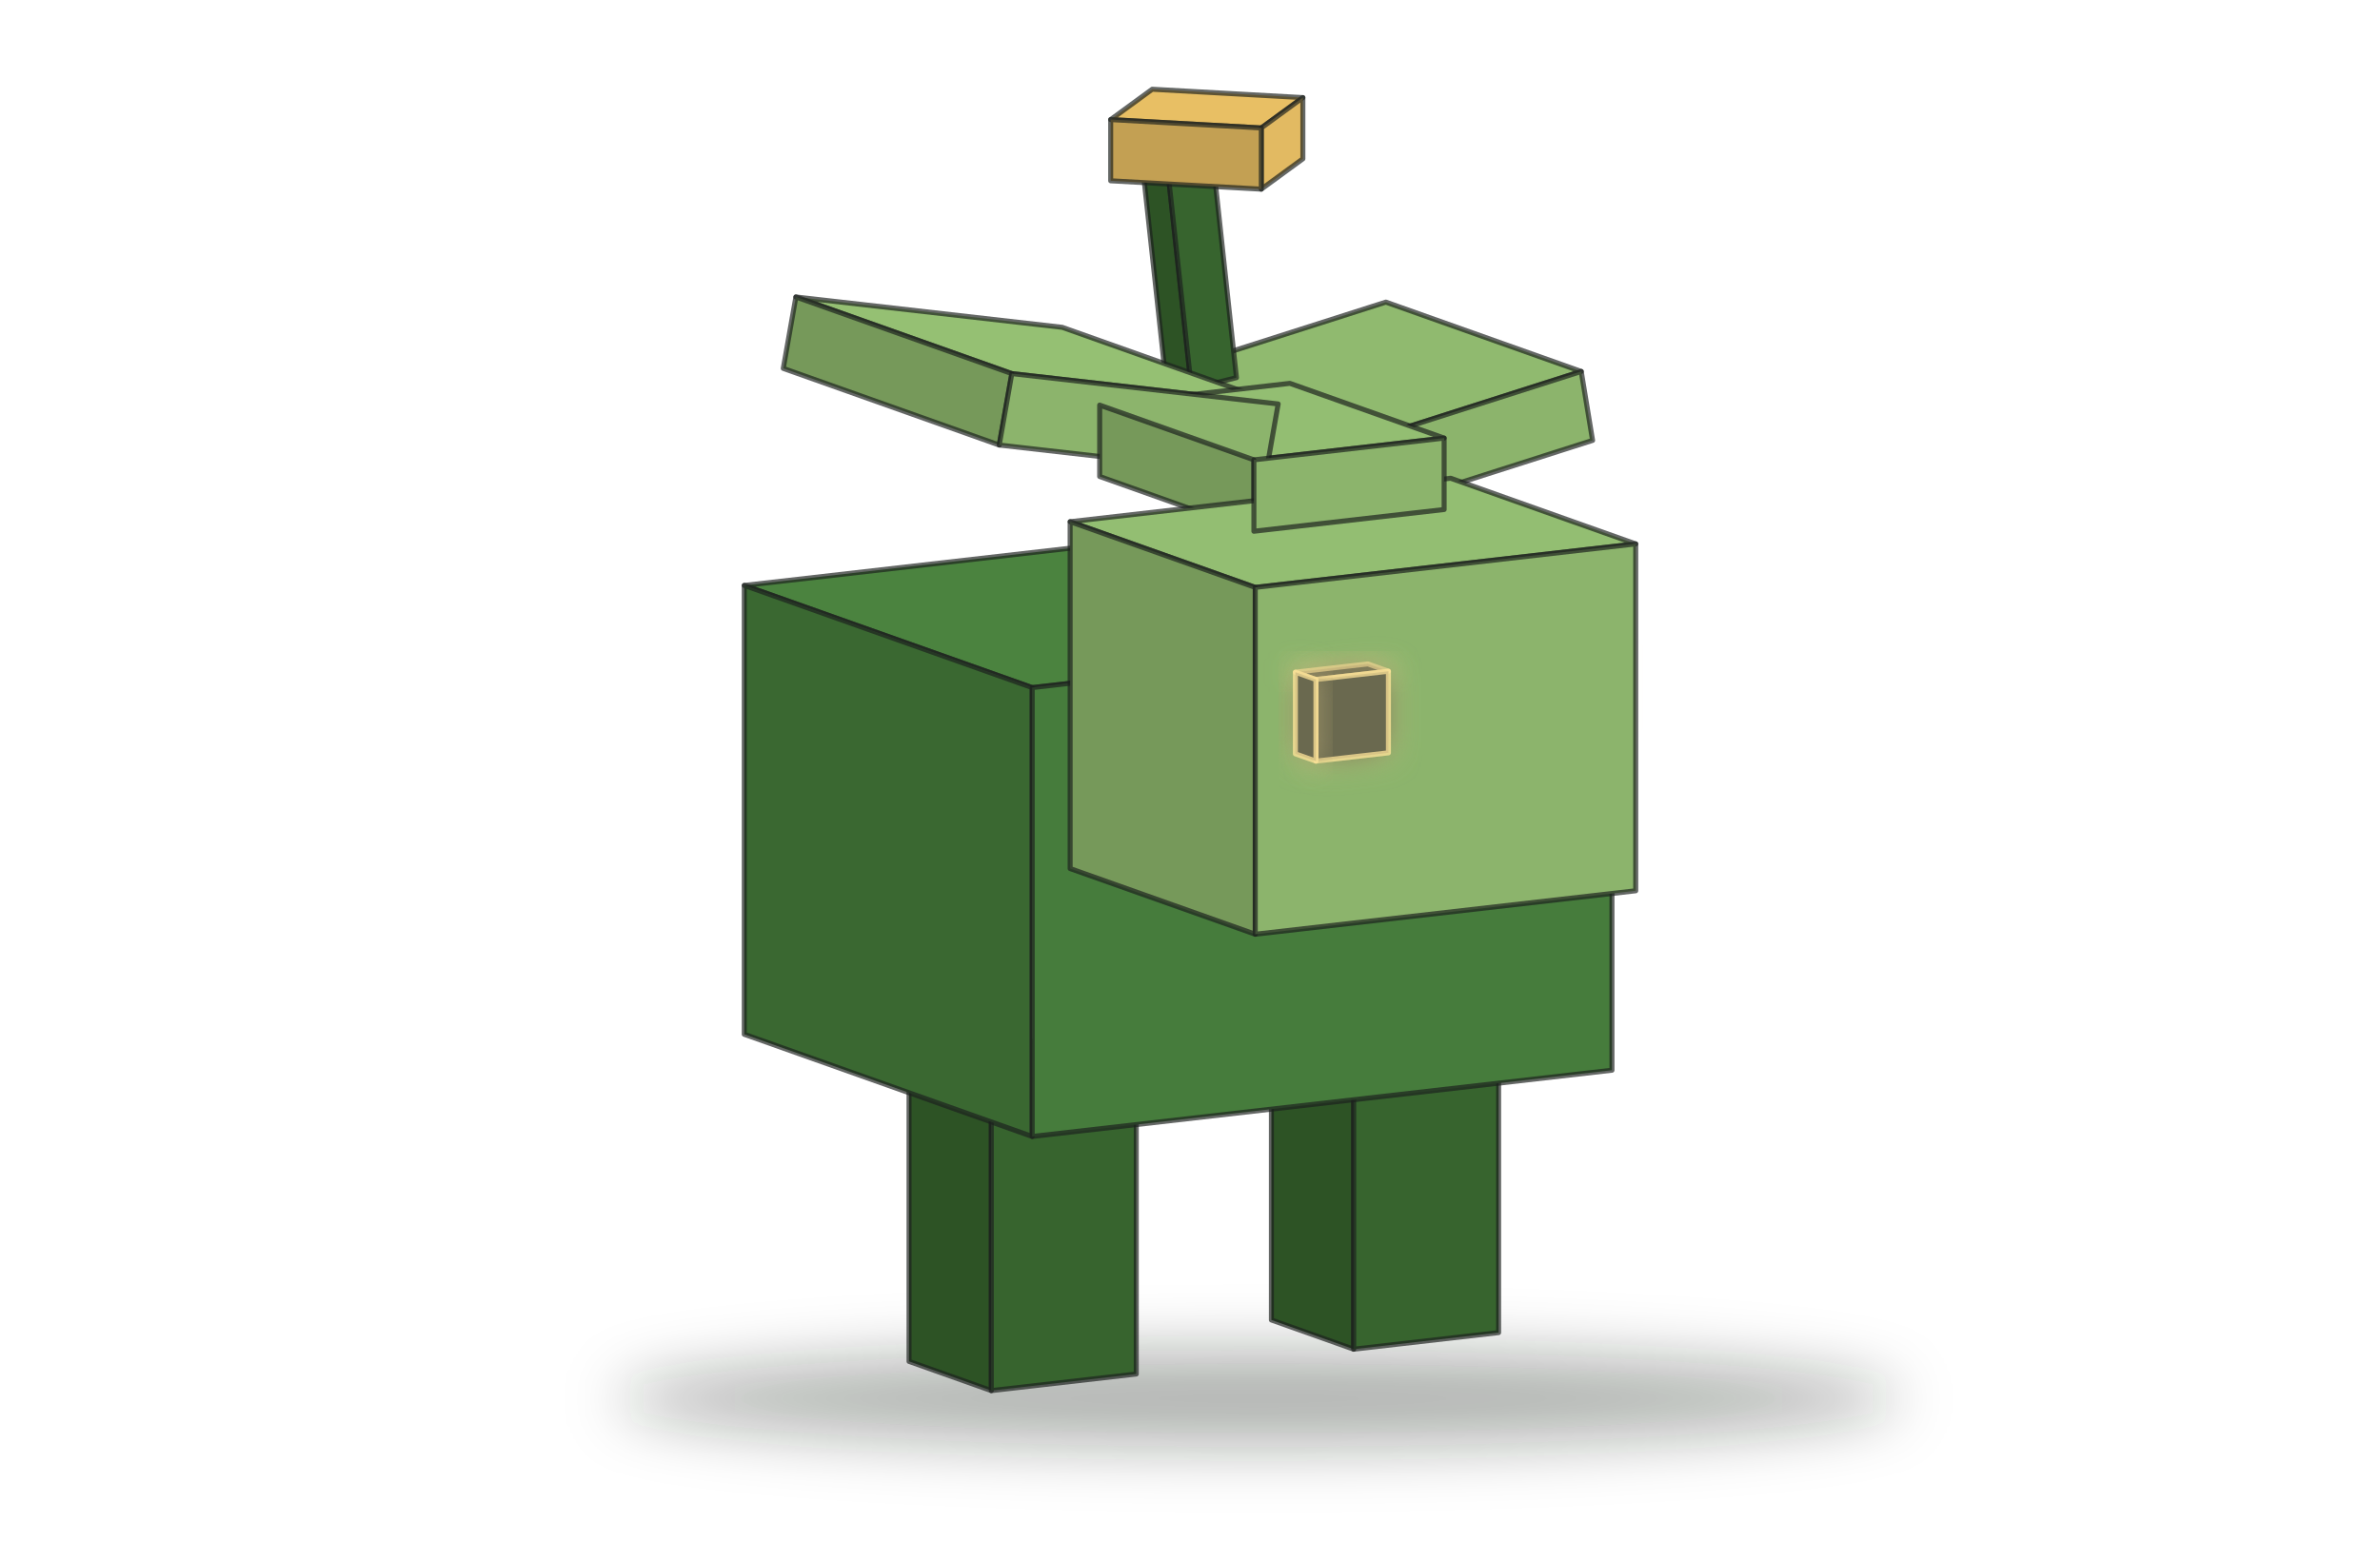
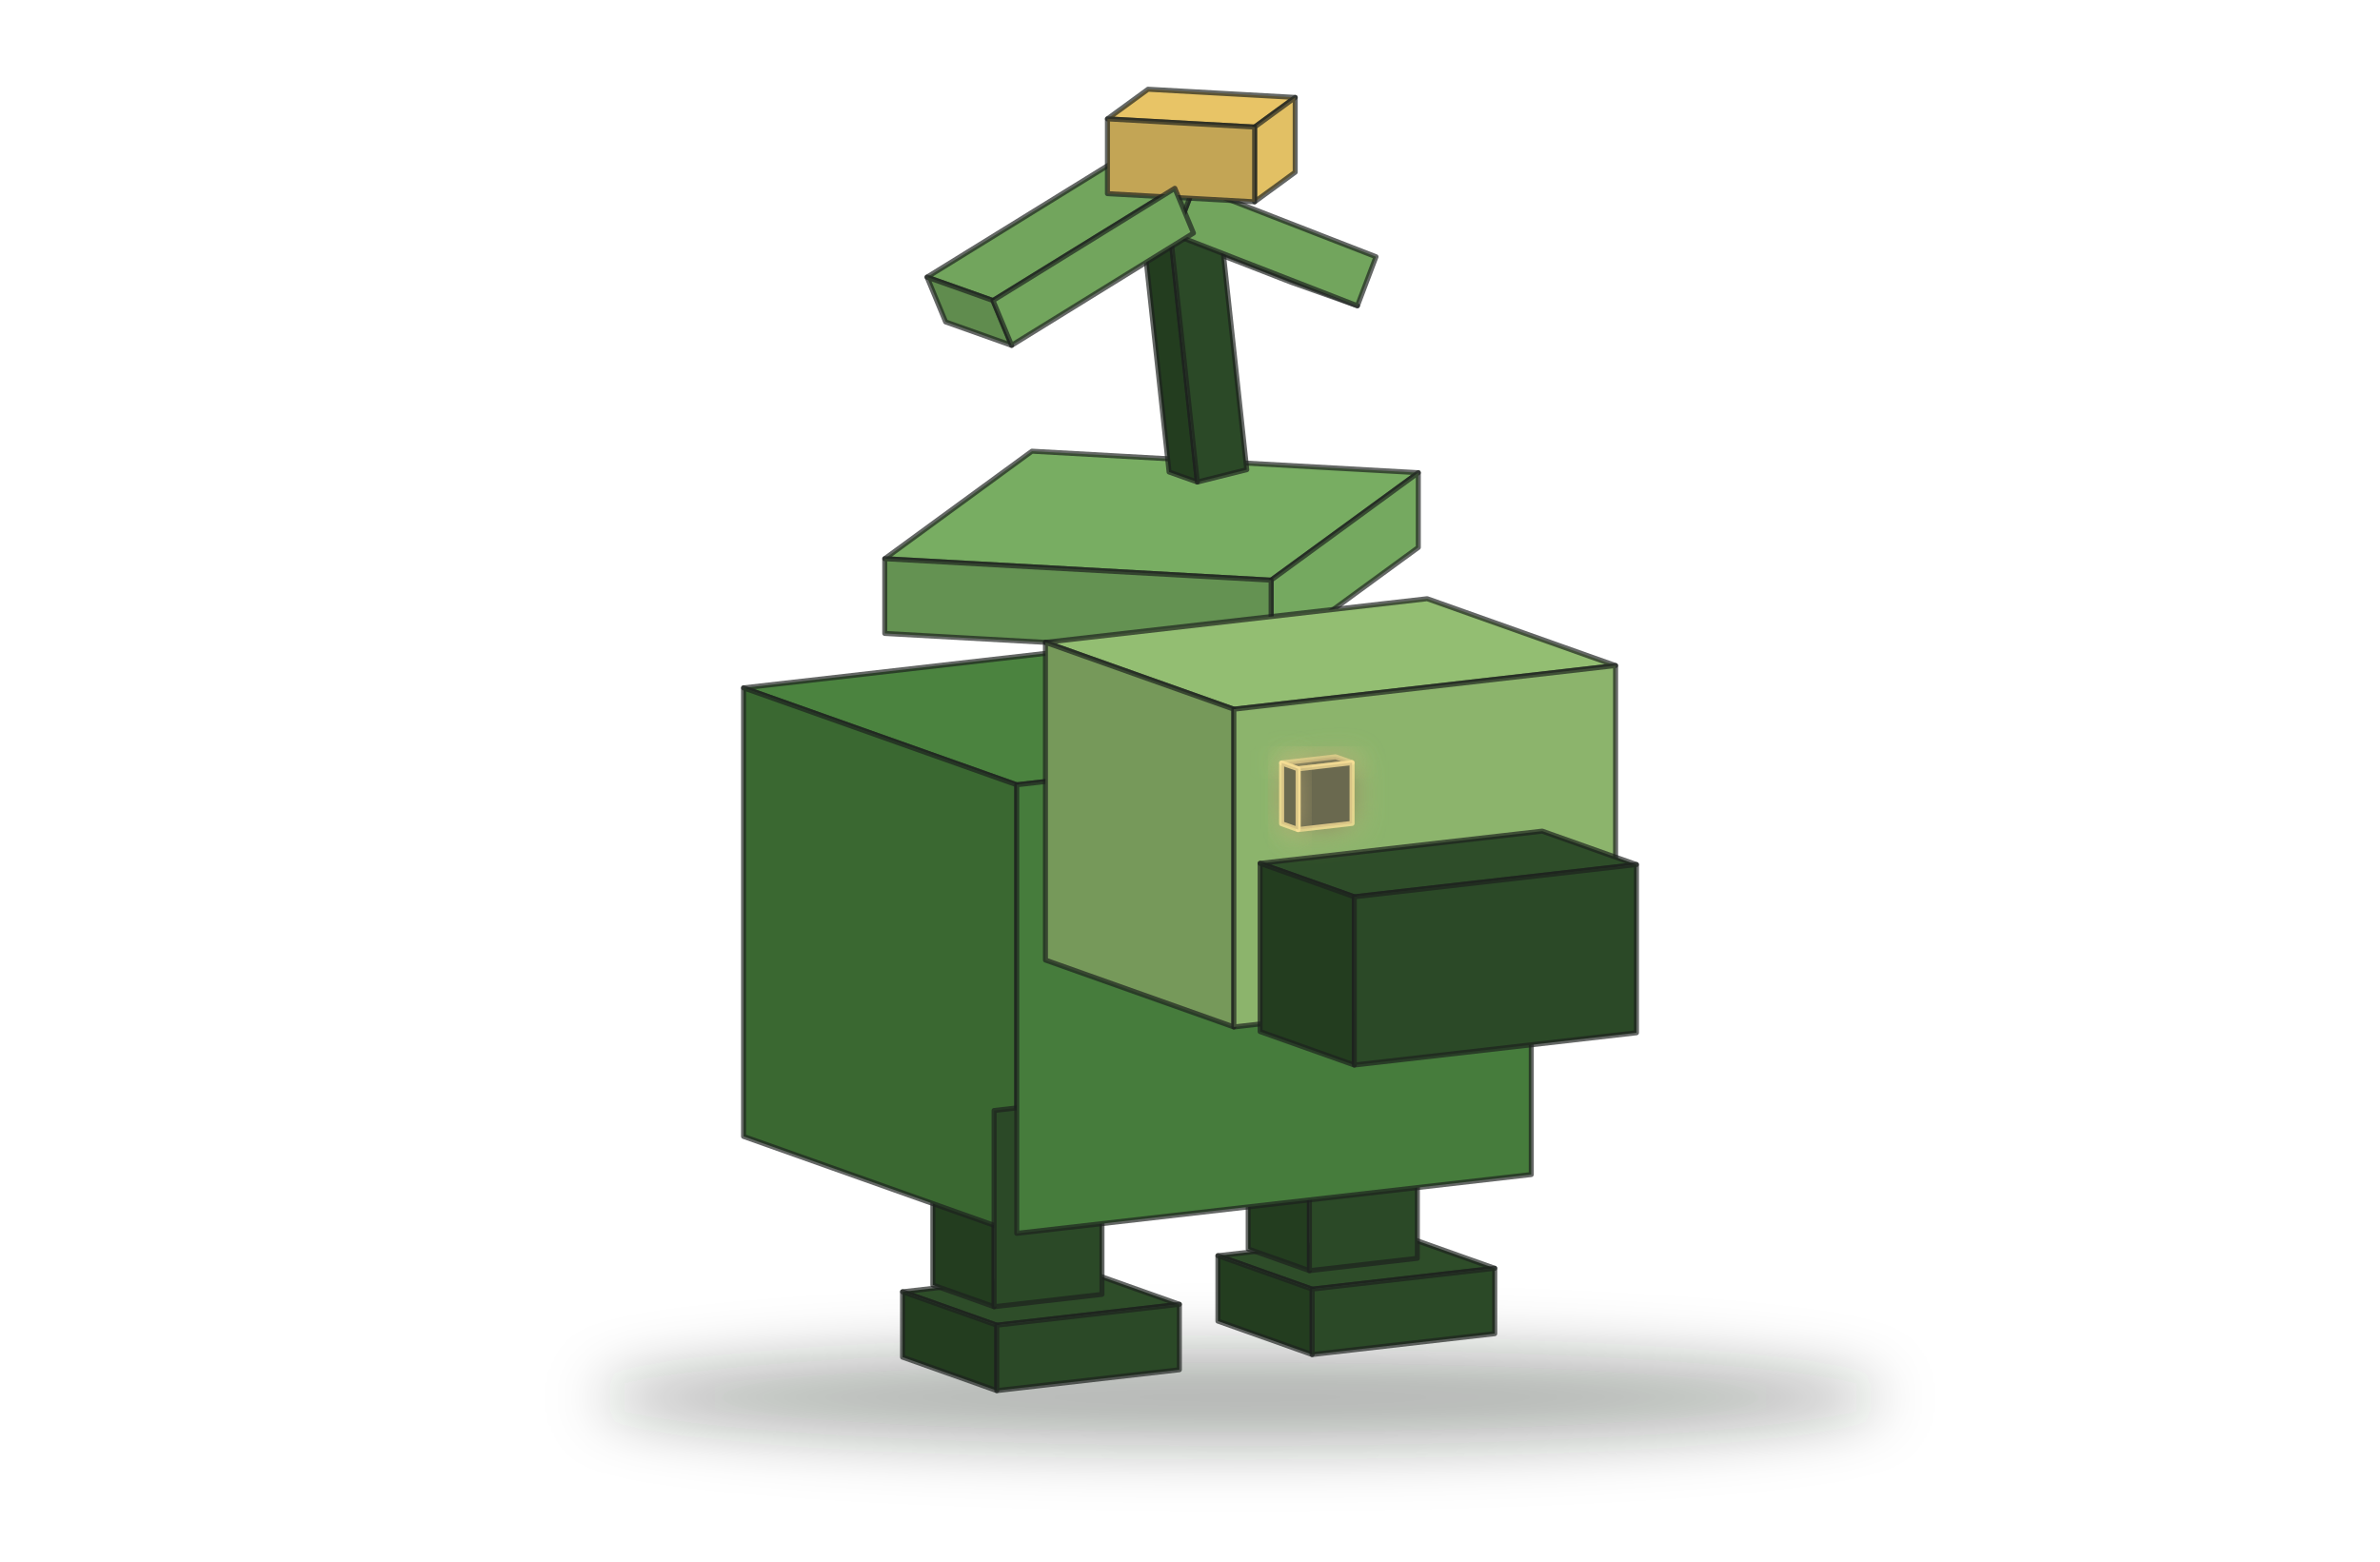
<svg xmlns="http://www.w3.org/2000/svg" width="640" height="420" viewBox="0 0 640 420" role="img" aria-labelledby="portrait-title">
  <defs>
    <filter id="portrait-glow" x="-80%" y="-80%" width="260%" height="260%">
      <feGaussianBlur stdDeviation="4" result="blur" />
      <feMerge>
        <feMergeNode in="blur" />
        <feMergeNode in="SourceGraphic" />
      </feMerge>
    </filter>
    <filter id="portrait-shadow" x="-40%" y="-80%" width="180%" height="260%">
      <feGaussianBlur stdDeviation="8" />
    </filter>
  </defs>
-   <ellipse cx="338.40" cy="376.11" rx="172.60" ry="13" fill="#0c120f" opacity=".32" filter="url(#portrait-shadow)" />
+   <ellipse cx="333.50" cy="375.82" rx="172.88" ry="13" fill="#0c120f" opacity=".32" filter="url(#portrait-shadow)" />
  <g>
-     <polygon points="402.99,276.09 380.87,268.24 341.89,272.70 364.01,280.55" fill="#3a6931" stroke="#1c211e" stroke-opacity=".68" stroke-width="1.35" stroke-linejoin="round" vector-effect="non-scaling-stroke" />
-     <polygon points="364.01,362.86 364.01,280.55 341.89,272.70 341.89,355.01" fill="#2d5325" stroke="#1c211e" stroke-opacity=".68" stroke-width="1.35" stroke-linejoin="round" vector-effect="non-scaling-stroke" />
-     <polygon points="402.99,358.40 402.99,276.09 364.01,280.55 364.01,362.86" fill="#37642e" stroke="#1c211e" stroke-opacity=".68" stroke-width="1.35" stroke-linejoin="round" vector-effect="non-scaling-stroke" />
-     <polygon points="425.21,99.90 372.67,81.25 305.56,102.67 358.10,121.32" fill="#90ba6f" stroke="#1c211e" stroke-opacity=".68" stroke-width="1.35" stroke-linejoin="round" vector-effect="non-scaling-stroke" />
-     <polygon points="433.47,167.11 356.05,139.63 200.14,157.45 277.57,184.93" fill="#4b833f" stroke="#1c211e" stroke-opacity=".68" stroke-width="1.35" stroke-linejoin="round" vector-effect="non-scaling-stroke" />
-     <polygon points="361.15,139.87 358.10,121.32 305.56,102.67 308.61,121.22" fill="#76995a" stroke="#1c211e" stroke-opacity=".68" stroke-width="1.35" stroke-linejoin="round" vector-effect="non-scaling-stroke" />
-     <polygon points="320.40,104.60 313.69,42.71 306.78,40.26 313.49,102.14" fill="#2d5325" stroke="#1c211e" stroke-opacity=".68" stroke-width="1.35" stroke-linejoin="round" vector-effect="non-scaling-stroke" />
-     <polygon points="350.35,26.25 309.85,24.00 298.67,32.16 339.17,34.41" fill="#e8bf64" stroke="#1c211e" stroke-opacity=".68" stroke-width="1.35" stroke-linejoin="round" vector-effect="non-scaling-stroke" />
-     <polygon points="332.49,101.57 325.79,39.69 313.69,42.71 320.40,104.60" fill="#37642e" stroke="#1c211e" stroke-opacity=".68" stroke-width="1.35" stroke-linejoin="round" vector-effect="non-scaling-stroke" />
-     <polygon points="325.79,39.69 318.87,37.24 306.78,40.26 313.69,42.71" fill="#3a6830" stroke="#1c211e" stroke-opacity=".68" stroke-width="1.35" stroke-linejoin="round" vector-effect="non-scaling-stroke" />
-     <polygon points="350.35,42.71 350.35,26.25 339.17,34.41 339.17,50.87" fill="#e2ba62" stroke="#1c211e" stroke-opacity=".68" stroke-width="1.35" stroke-linejoin="round" vector-effect="non-scaling-stroke" />
-     <polygon points="305.55,287.23 283.43,279.38 244.45,283.84 266.57,291.69" fill="#3a6931" stroke="#1c211e" stroke-opacity=".68" stroke-width="1.35" stroke-linejoin="round" vector-effect="non-scaling-stroke" />
-     <polygon points="266.57,374.00 266.57,291.69 244.45,283.84 244.45,366.15" fill="#2d5325" stroke="#1c211e" stroke-opacity=".68" stroke-width="1.35" stroke-linejoin="round" vector-effect="non-scaling-stroke" />
-     <polygon points="343.71,108.64 285.64,88.03 214.02,79.87 272.09,100.48" fill="#95c073" stroke="#1c211e" stroke-opacity=".68" stroke-width="1.35" stroke-linejoin="round" vector-effect="non-scaling-stroke" />
-     <polygon points="339.17,50.87 339.17,34.41 298.67,32.16 298.67,48.62" fill="#c3a053" stroke="#1c211e" stroke-opacity=".68" stroke-width="1.35" stroke-linejoin="round" vector-effect="non-scaling-stroke" />
-     <polygon points="305.55,369.54 305.55,287.23 266.57,291.69 266.57,374.00" fill="#37642e" stroke="#1c211e" stroke-opacity=".68" stroke-width="1.35" stroke-linejoin="round" vector-effect="non-scaling-stroke" />
-     <polygon points="428.26,118.44 425.21,99.90 358.10,121.32 361.15,139.87" fill="#8cb46c" stroke="#1c211e" stroke-opacity=".68" stroke-width="1.35" stroke-linejoin="round" vector-effect="non-scaling-stroke" />
-     <polygon points="277.57,305.65 277.57,184.93 200.14,157.45 200.14,278.17" fill="#3a6831" stroke="#1c211e" stroke-opacity=".68" stroke-width="1.35" stroke-linejoin="round" vector-effect="non-scaling-stroke" />
-     <polygon points="268.70,119.69 272.09,100.48 214.02,79.87 210.63,99.08" fill="#76995a" stroke="#1c211e" stroke-opacity=".68" stroke-width="1.35" stroke-linejoin="round" vector-effect="non-scaling-stroke" />
-     <polygon points="433.47,287.83 433.47,167.11 277.57,184.93 277.57,305.65" fill="#467c3c" stroke="#1c211e" stroke-opacity=".68" stroke-width="1.35" stroke-linejoin="round" vector-effect="non-scaling-stroke" />
-     <polygon points="388.34,117.82 346.86,103.10 295.71,108.95 337.18,123.67" fill="#93be72" stroke="#1c211e" stroke-opacity=".68" stroke-width="1.35" stroke-linejoin="round" vector-effect="non-scaling-stroke" />
-     <polygon points="340.33,127.85 343.71,108.64 272.09,100.48 268.70,119.69" fill="#8cb46c" stroke="#1c211e" stroke-opacity=".68" stroke-width="1.35" stroke-linejoin="round" vector-effect="non-scaling-stroke" />
-     <polygon points="337.18,142.88 337.18,123.67 295.71,108.95 295.71,128.15" fill="#76995a" stroke="#1c211e" stroke-opacity=".68" stroke-width="1.35" stroke-linejoin="round" vector-effect="non-scaling-stroke" />
-     <polygon points="439.86,146.28 390.09,128.62 287.77,140.31 337.55,157.98" fill="#93be72" stroke="#1c211e" stroke-opacity=".68" stroke-width="1.35" stroke-linejoin="round" vector-effect="non-scaling-stroke" />
-     <polygon points="388.34,137.03 388.34,117.82 337.18,123.67 337.18,142.88" fill="#8cb46c" stroke="#1c211e" stroke-opacity=".68" stroke-width="1.35" stroke-linejoin="round" vector-effect="non-scaling-stroke" />
-     <polygon points="337.55,251.26 337.55,157.98 287.77,140.31 287.77,233.60" fill="#76995a" stroke="#1c211e" stroke-opacity=".68" stroke-width="1.35" stroke-linejoin="round" vector-effect="non-scaling-stroke" />
-     <polygon points="431.83,173.84 426.30,171.88 406.81,174.11 412.34,176.07" fill="#6b694f" stroke="#ffe59a" stroke-opacity=".74" stroke-width="1.35" stroke-linejoin="round" vector-effect="non-scaling-stroke" filter="url(#portrait-glow)" />
-     <polygon points="431.83,195.79 431.83,173.84 412.34,176.07 412.34,198.02" fill="#6b694f" stroke="#ffe59a" stroke-opacity=".74" stroke-width="1.35" stroke-linejoin="round" vector-effect="non-scaling-stroke" filter="url(#portrait-glow)" />
-     <polygon points="412.34,198.02 412.34,176.07 406.81,174.11 406.81,196.05" fill="#6b694f" stroke="#ffe59a" stroke-opacity=".74" stroke-width="1.35" stroke-linejoin="round" vector-effect="non-scaling-stroke" filter="url(#portrait-glow)" />
-     <polygon points="439.86,239.57 439.86,146.28 337.55,157.98 337.55,251.26" fill="#8cb46c" stroke="#1c211e" stroke-opacity=".68" stroke-width="1.35" stroke-linejoin="round" vector-effect="non-scaling-stroke" />
-     <polygon points="373.36,180.53 367.83,178.56 348.34,180.79 353.87,182.75" fill="#6b694f" stroke="#ffe59a" stroke-opacity=".74" stroke-width="1.35" stroke-linejoin="round" vector-effect="non-scaling-stroke" filter="url(#portrait-glow)" />
-     <polygon points="373.36,202.47 373.36,180.53 353.87,182.75 353.87,204.70" fill="#6b694f" stroke="#ffe59a" stroke-opacity=".74" stroke-width="1.35" stroke-linejoin="round" vector-effect="non-scaling-stroke" filter="url(#portrait-glow)" />
-     <polygon points="353.87,204.70 353.87,182.75 348.34,180.79 348.34,202.74" fill="#6b694f" stroke="#ffe59a" stroke-opacity=".74" stroke-width="1.35" stroke-linejoin="round" vector-effect="non-scaling-stroke" filter="url(#portrait-glow)" />
+     <polygon points="381.13,285.64 364.66,279.80 335.65,283.12 352.12,288.96" fill="#2e4d29" stroke="#1c211e" stroke-opacity=".68" stroke-width="1.35" stroke-linejoin="round" vector-effect="non-scaling-stroke" />
+     <polygon points="401.94,341.10 376.60,332.11 327.51,337.72 352.84,346.71" fill="#2e4d29" stroke="#1c211e" stroke-opacity=".68" stroke-width="1.35" stroke-linejoin="round" vector-effect="non-scaling-stroke" />
+     <polygon points="352.12,341.74 352.12,288.96 335.65,283.12 335.65,335.90" fill="#233d1f" stroke="#1c211e" stroke-opacity=".68" stroke-width="1.35" stroke-linejoin="round" vector-effect="non-scaling-stroke" />
+     <polygon points="381.13,338.42 381.13,285.64 352.12,288.96 352.12,341.74" fill="#2b4927" stroke="#1c211e" stroke-opacity=".68" stroke-width="1.35" stroke-linejoin="round" vector-effect="non-scaling-stroke" />
+     <polygon points="352.84,364.30 352.84,346.71 327.51,337.72 327.51,355.31" fill="#233d1f" stroke="#1c211e" stroke-opacity=".68" stroke-width="1.35" stroke-linejoin="round" vector-effect="non-scaling-stroke" />
+     <polygon points="401.94,358.69 401.94,341.10 352.84,346.71 352.84,364.30" fill="#2b4927" stroke="#1c211e" stroke-opacity=".68" stroke-width="1.35" stroke-linejoin="round" vector-effect="non-scaling-stroke" />
+     <polygon points="411.77,195.25 338.31,169.18 199.95,185.00 273.41,211.07" fill="#4b833f" stroke="#1c211e" stroke-opacity=".68" stroke-width="1.35" stroke-linejoin="round" vector-effect="non-scaling-stroke" />
+     <polygon points="381.39,127.13 277.50,121.35 237.92,150.26 341.81,156.03" fill="#78ad62" stroke="#1c211e" stroke-opacity=".68" stroke-width="1.35" stroke-linejoin="round" vector-effect="non-scaling-stroke" />
+     <polygon points="365.02,82.24 316.12,63.24 298.38,56.95 347.29,75.95" fill="#608c4e" stroke="#1c211e" stroke-opacity=".68" stroke-width="1.35" stroke-linejoin="round" vector-effect="non-scaling-stroke" />
+     <polygon points="296.33,295.34 279.86,289.50 250.85,292.81 267.32,298.66" fill="#2e4d29" stroke="#1c211e" stroke-opacity=".68" stroke-width="1.35" stroke-linejoin="round" vector-effect="non-scaling-stroke" />
+     <polygon points="317.14,350.79 291.80,341.80 242.71,347.42 268.04,356.41" fill="#2e4d29" stroke="#1c211e" stroke-opacity=".68" stroke-width="1.35" stroke-linejoin="round" vector-effect="non-scaling-stroke" />
+     <polygon points="267.32,351.44 267.32,298.66 250.85,292.81 250.85,345.59" fill="#233d1f" stroke="#1c211e" stroke-opacity=".68" stroke-width="1.35" stroke-linejoin="round" vector-effect="non-scaling-stroke" />
+     <polygon points="321.97,129.64 313.96,55.70 306.36,53.00 314.38,126.95" fill="#233d1f" stroke="#1c211e" stroke-opacity=".68" stroke-width="1.35" stroke-linejoin="round" vector-effect="non-scaling-stroke" />
+     <polygon points="273.41,331.71 273.41,211.07 199.95,185.00 199.95,305.64" fill="#3a6831" stroke="#1c211e" stroke-opacity=".68" stroke-width="1.35" stroke-linejoin="round" vector-effect="non-scaling-stroke" />
+     <polygon points="335.27,126.32 327.25,52.38 313.96,55.70 321.97,129.64" fill="#2b4927" stroke="#1c211e" stroke-opacity=".68" stroke-width="1.35" stroke-linejoin="round" vector-effect="non-scaling-stroke" />
+     <polygon points="381.39,147.23 381.39,127.13 341.81,156.03 341.81,176.14" fill="#75a960" stroke="#1c211e" stroke-opacity=".68" stroke-width="1.35" stroke-linejoin="round" vector-effect="non-scaling-stroke" />
+     <polygon points="296.33,348.12 296.33,295.34 267.32,298.66 267.32,351.44" fill="#2b4927" stroke="#1c211e" stroke-opacity=".68" stroke-width="1.35" stroke-linejoin="round" vector-effect="non-scaling-stroke" />
+     <polygon points="327.25,52.38 319.65,49.68 306.36,53.00 313.96,55.70" fill="#2d4c29" stroke="#1c211e" stroke-opacity=".68" stroke-width="1.35" stroke-linejoin="round" vector-effect="non-scaling-stroke" />
+     <polygon points="348.29,26.20 308.72,24.00 297.80,31.97 337.38,34.17" fill="#e8c466" stroke="#1c211e" stroke-opacity=".68" stroke-width="1.35" stroke-linejoin="round" vector-effect="non-scaling-stroke" />
+     <polygon points="268.04,374.00 268.04,356.41 242.71,347.42 242.71,365.01" fill="#233d1f" stroke="#1c211e" stroke-opacity=".68" stroke-width="1.35" stroke-linejoin="round" vector-effect="non-scaling-stroke" />
+     <polygon points="365.02,82.24 370.02,69.05 321.12,50.04 316.12,63.24" fill="#72a55d" stroke="#1c211e" stroke-opacity=".68" stroke-width="1.35" stroke-linejoin="round" vector-effect="non-scaling-stroke" />
+     <polygon points="316.12,63.24 321.12,50.04 303.39,43.75 298.38,56.95" fill="#608c4e" stroke="#1c211e" stroke-opacity=".68" stroke-width="1.35" stroke-linejoin="round" vector-effect="non-scaling-stroke" />
+     <polygon points="348.29,46.31 348.29,26.20 337.38,34.17 337.38,54.28" fill="#e2c064" stroke="#1c211e" stroke-opacity=".68" stroke-width="1.35" stroke-linejoin="round" vector-effect="non-scaling-stroke" />
+     <polygon points="317.14,368.39 317.14,350.79 268.04,356.41 268.04,374.00" fill="#2b4927" stroke="#1c211e" stroke-opacity=".68" stroke-width="1.35" stroke-linejoin="round" vector-effect="non-scaling-stroke" />
+     <polygon points="315.92,50.64 298.19,44.35 249.29,74.53 267.02,80.83" fill="#72a55d" stroke="#1c211e" stroke-opacity=".68" stroke-width="1.35" stroke-linejoin="round" vector-effect="non-scaling-stroke" />
+     <polygon points="337.38,54.28 337.38,34.17 297.80,31.97 297.80,52.08" fill="#c3a555" stroke="#1c211e" stroke-opacity=".68" stroke-width="1.35" stroke-linejoin="round" vector-effect="non-scaling-stroke" />
+     <polygon points="411.77,315.89 411.77,195.25 273.41,211.07 273.41,331.71" fill="#467c3c" stroke="#1c211e" stroke-opacity=".68" stroke-width="1.35" stroke-linejoin="round" vector-effect="non-scaling-stroke" />
+     <polygon points="272.03,92.88 267.02,80.83 249.29,74.53 254.29,86.58" fill="#608c4e" stroke="#1c211e" stroke-opacity=".68" stroke-width="1.35" stroke-linejoin="round" vector-effect="non-scaling-stroke" />
+     <polygon points="320.93,62.69 315.92,50.64 267.02,80.83 272.03,92.88" fill="#72a55d" stroke="#1c211e" stroke-opacity=".68" stroke-width="1.35" stroke-linejoin="round" vector-effect="non-scaling-stroke" />
+     <polygon points="341.81,176.14 341.81,156.03 237.92,150.26 237.92,170.36" fill="#649252" stroke="#1c211e" stroke-opacity=".68" stroke-width="1.35" stroke-linejoin="round" vector-effect="non-scaling-stroke" />
+     <polygon points="434.44,179.00 383.78,161.02 281.13,172.76 331.79,190.74" fill="#93be72" stroke="#1c211e" stroke-opacity=".68" stroke-width="1.35" stroke-linejoin="round" vector-effect="non-scaling-stroke" />
+     <polygon points="331.79,276.20 331.79,190.74 281.13,172.76 281.13,258.21" fill="#76995a" stroke="#1c211e" stroke-opacity=".68" stroke-width="1.35" stroke-linejoin="round" vector-effect="non-scaling-stroke" />
+     <polygon points="421.60,198.48 417.16,196.91 402.66,198.56 407.09,200.14" fill="#6b694f" stroke="#ffe59a" stroke-opacity=".74" stroke-width="1.35" stroke-linejoin="round" vector-effect="non-scaling-stroke" filter="url(#portrait-glow)" />
+     <polygon points="421.60,214.82 421.60,198.48 407.09,200.14 407.09,216.47" fill="#6b694f" stroke="#ffe59a" stroke-opacity=".74" stroke-width="1.35" stroke-linejoin="round" vector-effect="non-scaling-stroke" filter="url(#portrait-glow)" />
+     <polygon points="407.09,216.47 407.09,200.14 402.66,198.56 402.66,214.90" fill="#6b694f" stroke="#ffe59a" stroke-opacity=".74" stroke-width="1.35" stroke-linejoin="round" vector-effect="non-scaling-stroke" filter="url(#portrait-glow)" />
+     <polygon points="434.44,264.46 434.44,179.00 331.79,190.74 331.79,276.20" fill="#8cb46c" stroke="#1c211e" stroke-opacity=".68" stroke-width="1.35" stroke-linejoin="round" vector-effect="non-scaling-stroke" />
+     <polygon points="440.05,232.52 414.72,223.53 338.85,232.20 364.18,241.19" fill="#2e4d29" stroke="#1c211e" stroke-opacity=".68" stroke-width="1.35" stroke-linejoin="round" vector-effect="non-scaling-stroke" />
+     <polygon points="363.58,205.11 359.14,203.54 344.64,205.20 349.07,206.77" fill="#6b694f" stroke="#ffe59a" stroke-opacity=".74" stroke-width="1.35" stroke-linejoin="round" vector-effect="non-scaling-stroke" filter="url(#portrait-glow)" />
+     <polygon points="363.58,221.45 363.58,205.11 349.07,206.77 349.07,223.11" fill="#6b694f" stroke="#ffe59a" stroke-opacity=".74" stroke-width="1.35" stroke-linejoin="round" vector-effect="non-scaling-stroke" filter="url(#portrait-glow)" />
+     <polygon points="349.07,223.11 349.07,206.77 344.64,205.20 344.64,221.53" fill="#6b694f" stroke="#ffe59a" stroke-opacity=".74" stroke-width="1.35" stroke-linejoin="round" vector-effect="non-scaling-stroke" filter="url(#portrait-glow)" />
+     <polygon points="364.18,286.44 364.18,241.19 338.85,232.20 338.85,277.44" fill="#233d1f" stroke="#1c211e" stroke-opacity=".68" stroke-width="1.35" stroke-linejoin="round" vector-effect="non-scaling-stroke" />
+     <polygon points="440.05,277.76 440.05,232.52 364.18,241.19 364.18,286.44" fill="#2b4927" stroke="#1c211e" stroke-opacity=".68" stroke-width="1.35" stroke-linejoin="round" vector-effect="non-scaling-stroke" />
  </g>
</svg>
